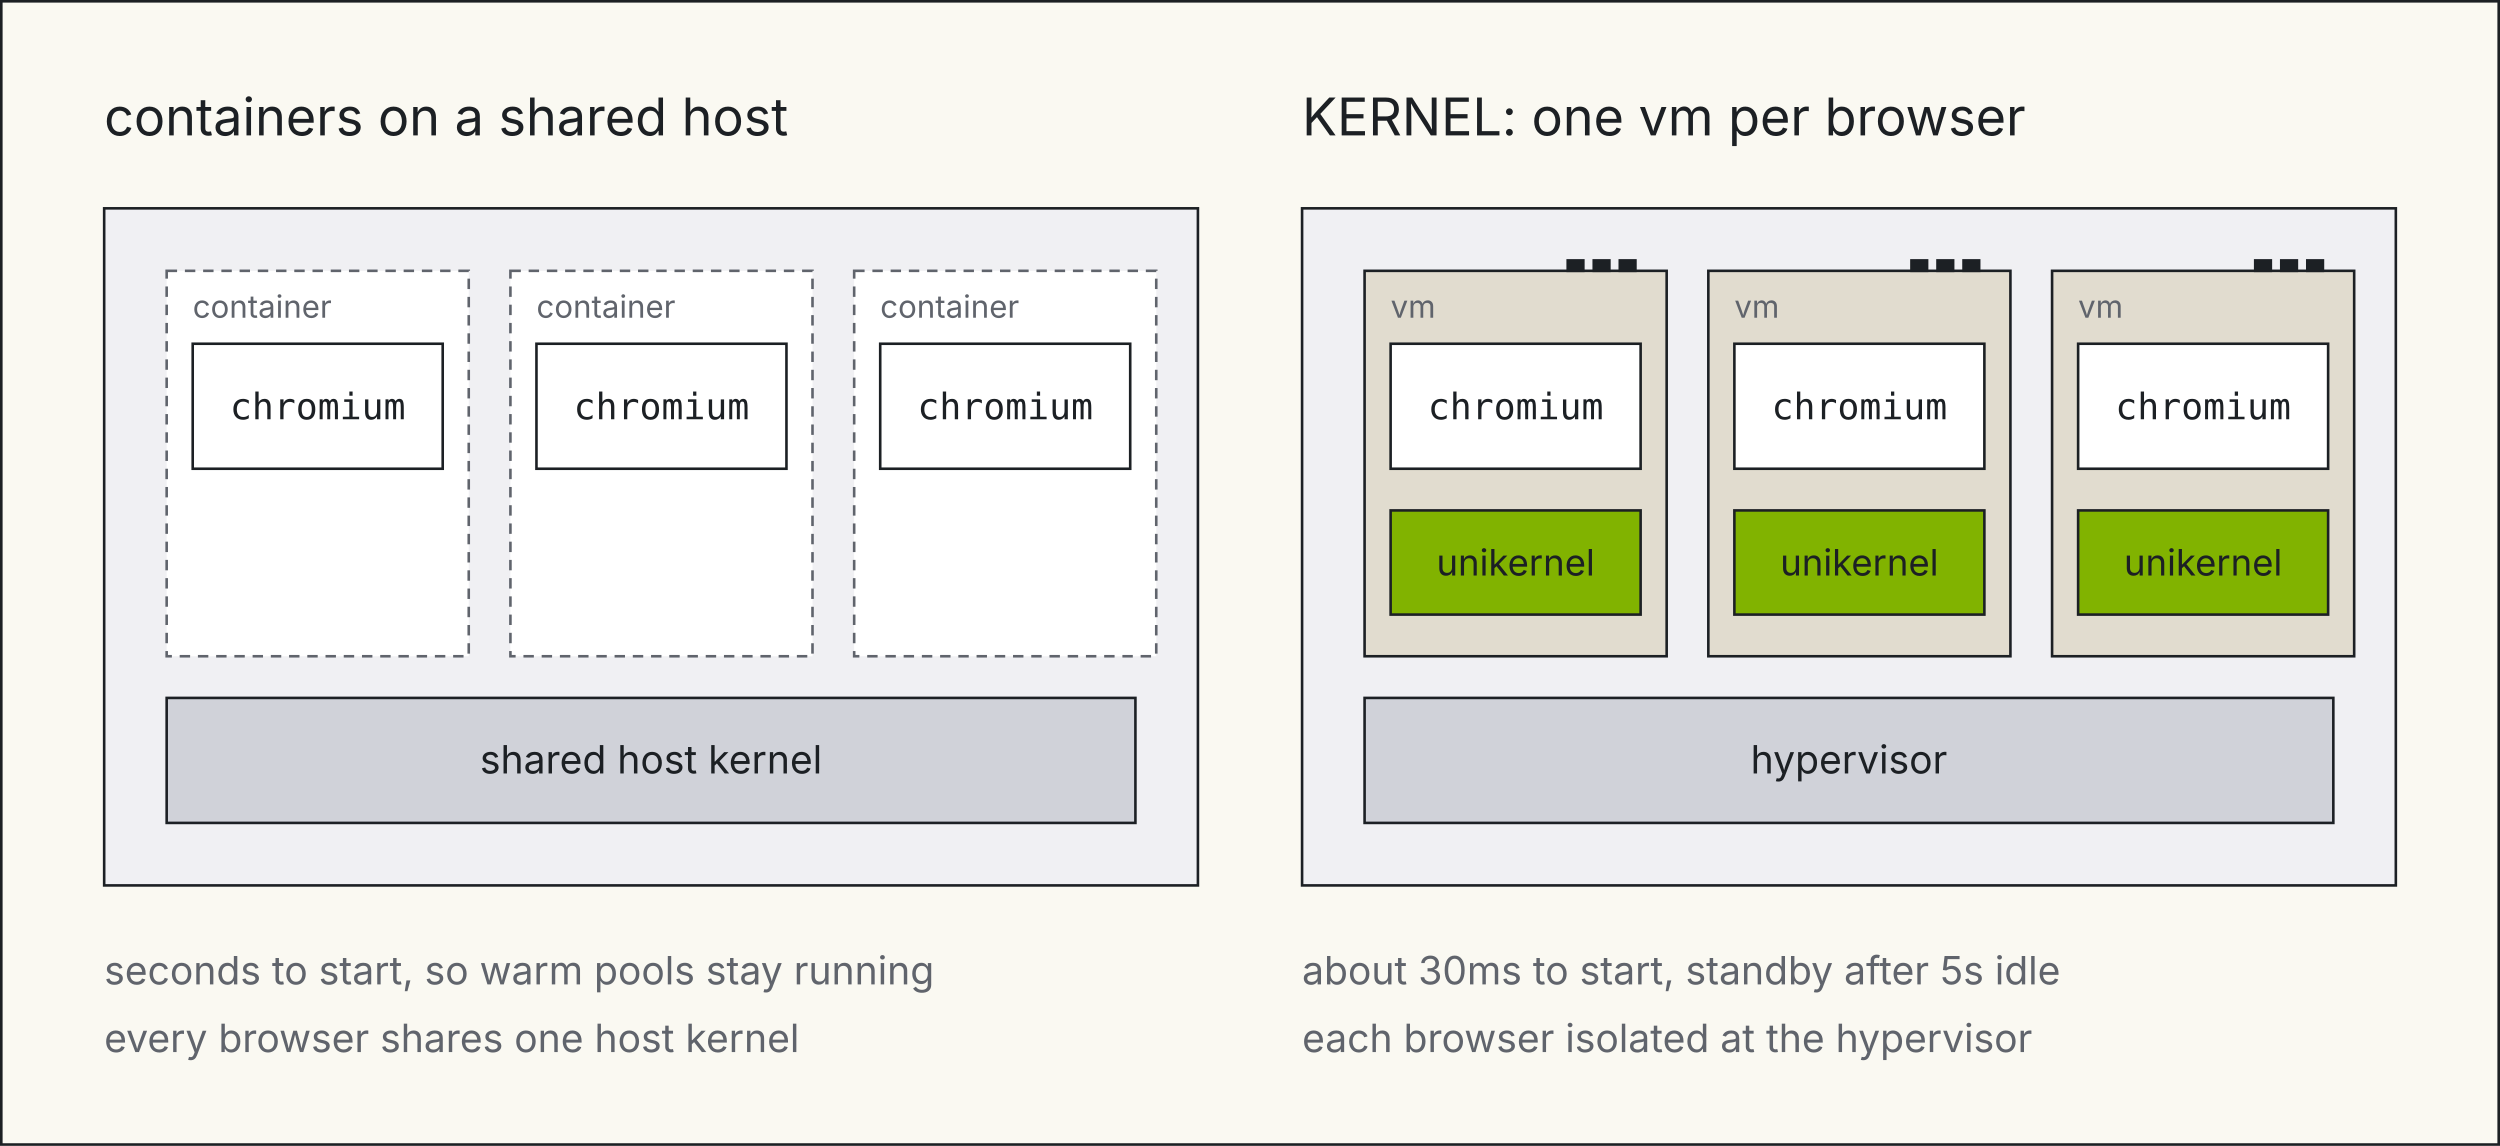
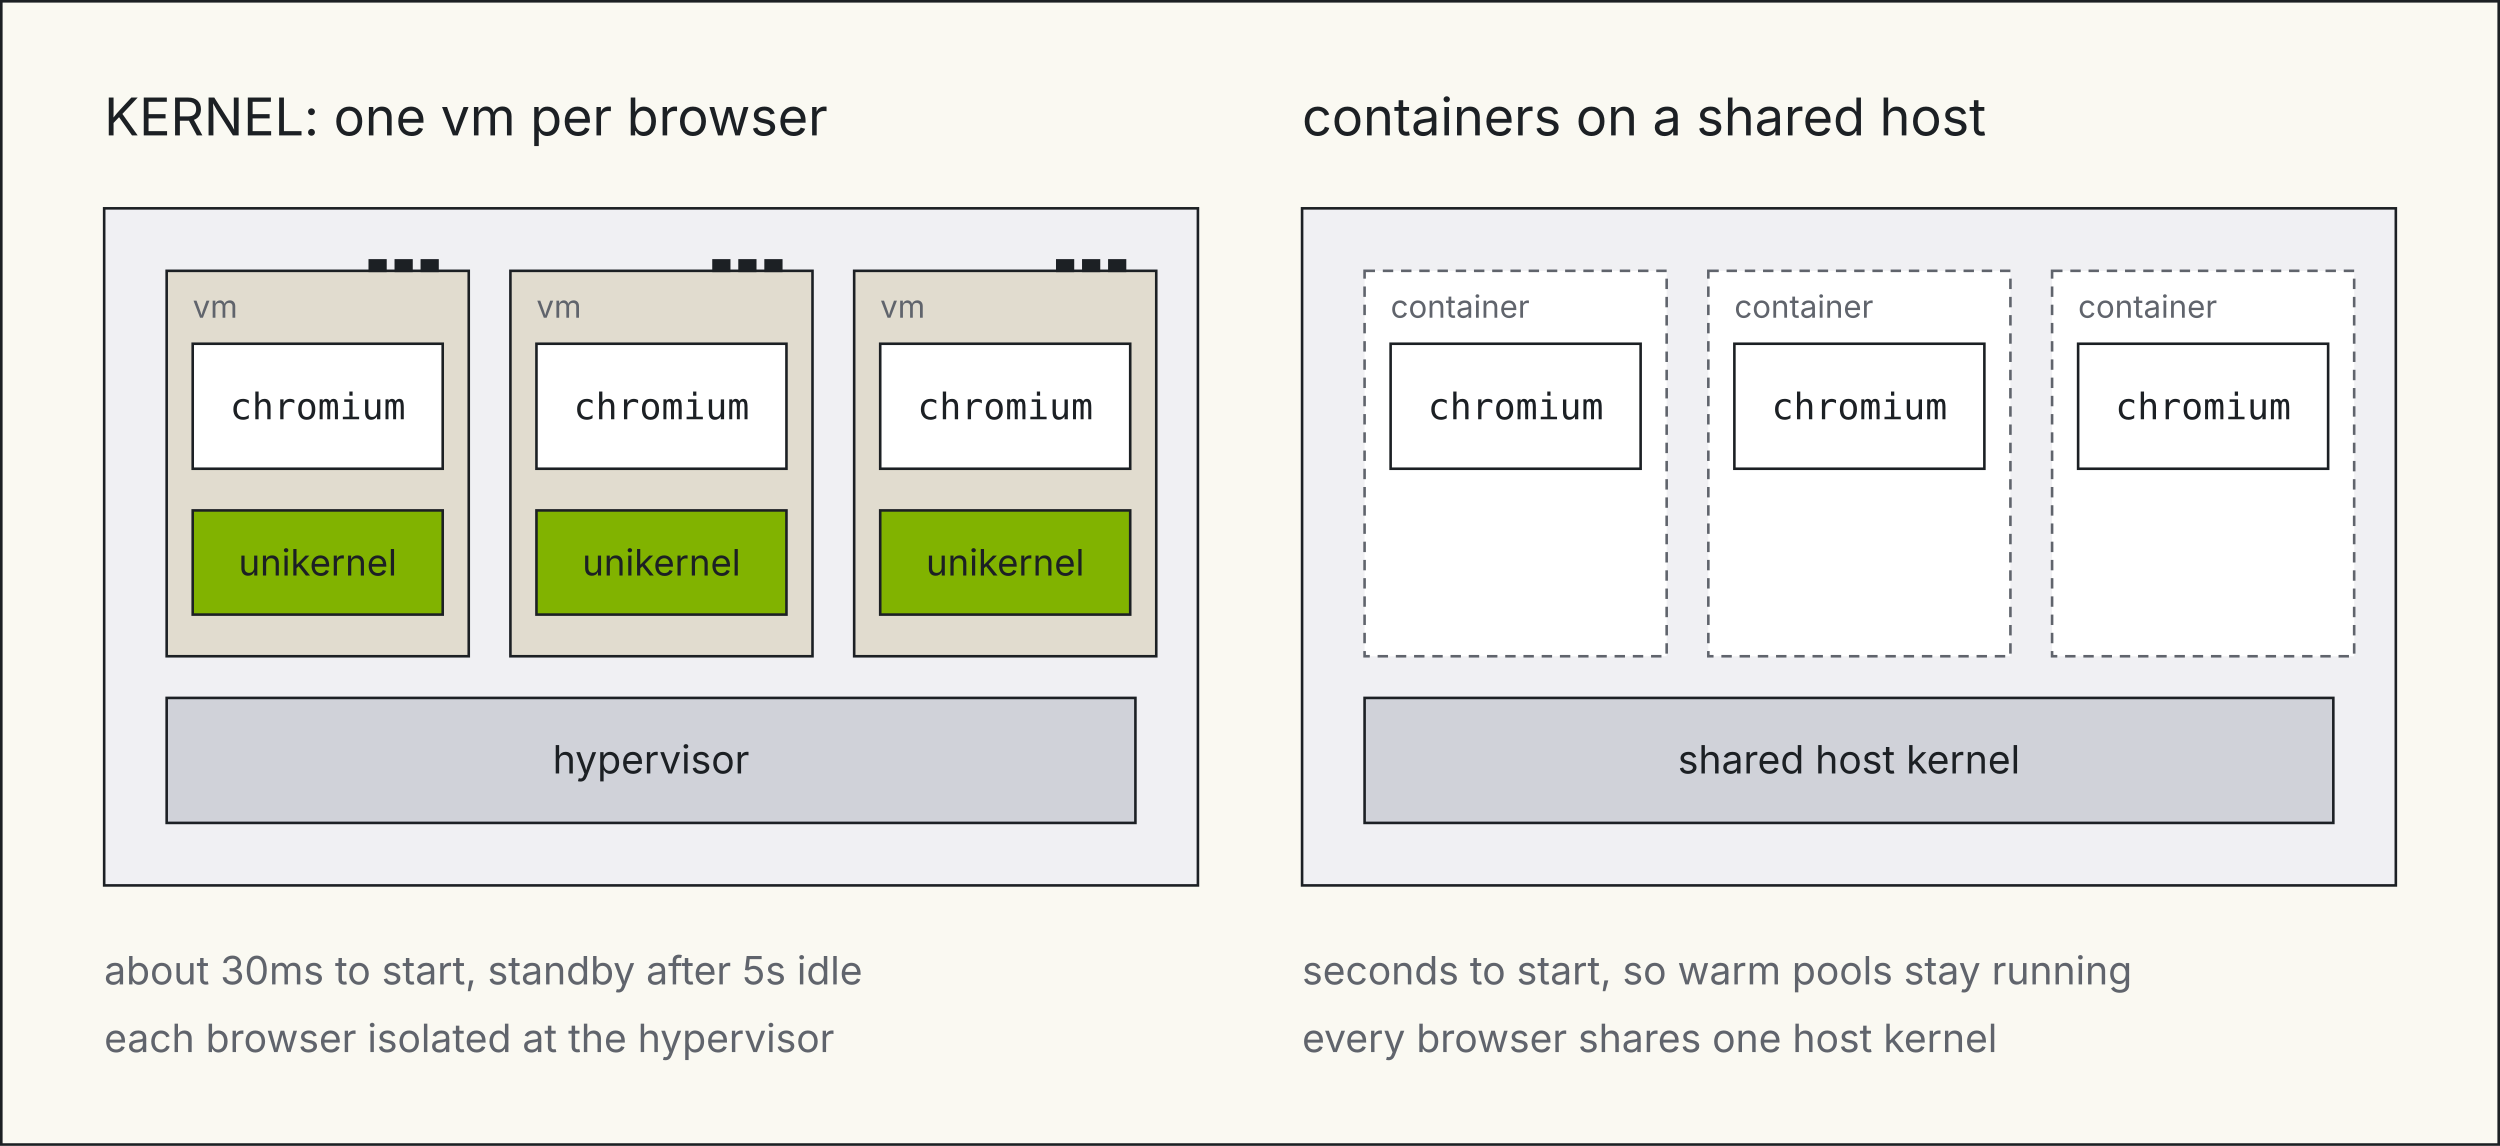
<svg xmlns="http://www.w3.org/2000/svg" width="960" height="440" viewBox="0 0 960 440" font-family="Inter, -apple-system, Segoe UI, Helvetica, Arial, sans-serif">
-   <defs>
-     <marker id="a" viewBox="0 0 10 10" refX="9" refY="5" markerWidth="10" markerHeight="10" markerUnits="userSpaceOnUse" orient="auto">
-       <path d="M0 0 L10 5 L0 10 z" fill="#1c2024" />
-     </marker>
-   </defs>
  <rect x="0.5" y="0.5" width="959" height="439" fill="#faf9f2" stroke="#1c2024" />
-   <text x="40" y="52" font-size="20" fill="#1c2024" text-anchor="start" font-weight="400">containers on a shared host</text>
+   <text x="40" y="52" font-size="20" fill="#1c2024" text-anchor="start" font-weight="400">KERNEL: one vm per browser</text>
  <rect x="40" y="80" width="420" height="260" fill="#f0f0f3" stroke="#1c2024" />
-   <rect x="64" y="104" width="116" height="148" fill="#ffffff" stroke="#60646c" stroke-dasharray="4 3" />
-   <text x="74" y="122" font-size="12" fill="#60646c" text-anchor="start" font-weight="400">container</text>
+   <rect x="64" y="104" width="116" height="148" fill="#e1dccf" stroke="#1c2024" />
+   <rect x="142" y="100" width="6" height="4" fill="#1c2024" stroke="#1c2024" />
+   <rect x="152" y="100" width="6" height="4" fill="#1c2024" stroke="#1c2024" />
+   <rect x="162" y="100" width="6" height="4" fill="#1c2024" stroke="#1c2024" />
+   <text x="74" y="122" font-size="12" fill="#60646c" text-anchor="start" font-weight="400">vm</text>
+   <rect x="74" y="196" width="96" height="40" fill="#81b300" stroke="#1c2024" />
+   <text x="122" y="221" font-size="14" fill="#1c2024" text-anchor="middle" font-weight="400">unikernel</text>
  <rect x="74" y="132" width="96" height="48" fill="#ffffff" stroke="#1c2024" />
  <text x="122" y="161" font-size="14" fill="#1c2024" text-anchor="middle" font-weight="400" font-family="IBM Plex Mono, SFMono-Regular, Menlo, Consolas, monospace">chromium</text>
-   <rect x="196" y="104" width="116" height="148" fill="#ffffff" stroke="#60646c" stroke-dasharray="4 3" />
-   <text x="206" y="122" font-size="12" fill="#60646c" text-anchor="start" font-weight="400">container</text>
+   <rect x="196" y="104" width="116" height="148" fill="#e1dccf" stroke="#1c2024" />
+   <rect x="274" y="100" width="6" height="4" fill="#1c2024" stroke="#1c2024" />
+   <rect x="284" y="100" width="6" height="4" fill="#1c2024" stroke="#1c2024" />
+   <rect x="294" y="100" width="6" height="4" fill="#1c2024" stroke="#1c2024" />
+   <text x="206" y="122" font-size="12" fill="#60646c" text-anchor="start" font-weight="400">vm</text>
+   <rect x="206" y="196" width="96" height="40" fill="#81b300" stroke="#1c2024" />
+   <text x="254" y="221" font-size="14" fill="#1c2024" text-anchor="middle" font-weight="400">unikernel</text>
  <rect x="206" y="132" width="96" height="48" fill="#ffffff" stroke="#1c2024" />
  <text x="254" y="161" font-size="14" fill="#1c2024" text-anchor="middle" font-weight="400" font-family="IBM Plex Mono, SFMono-Regular, Menlo, Consolas, monospace">chromium</text>
-   <rect x="328" y="104" width="116" height="148" fill="#ffffff" stroke="#60646c" stroke-dasharray="4 3" />
-   <text x="338" y="122" font-size="12" fill="#60646c" text-anchor="start" font-weight="400">container</text>
+   <rect x="328" y="104" width="116" height="148" fill="#e1dccf" stroke="#1c2024" />
+   <rect x="406" y="100" width="6" height="4" fill="#1c2024" stroke="#1c2024" />
+   <rect x="416" y="100" width="6" height="4" fill="#1c2024" stroke="#1c2024" />
+   <rect x="426" y="100" width="6" height="4" fill="#1c2024" stroke="#1c2024" />
+   <text x="338" y="122" font-size="12" fill="#60646c" text-anchor="start" font-weight="400">vm</text>
+   <rect x="338" y="196" width="96" height="40" fill="#81b300" stroke="#1c2024" />
+   <text x="386" y="221" font-size="14" fill="#1c2024" text-anchor="middle" font-weight="400">unikernel</text>
  <rect x="338" y="132" width="96" height="48" fill="#ffffff" stroke="#1c2024" />
  <text x="386" y="161" font-size="14" fill="#1c2024" text-anchor="middle" font-weight="400" font-family="IBM Plex Mono, SFMono-Regular, Menlo, Consolas, monospace">chromium</text>
  <rect x="64" y="268" width="372" height="48" fill="#d0d2d9" stroke="#1c2024" />
-   <text x="250" y="297" font-size="15" fill="#1c2024" text-anchor="middle" font-weight="400">shared host kernel</text>
-   <text x="40" y="378" font-size="15" fill="#60646c" text-anchor="start" font-weight="400">seconds to start, so warm pools stay running</text>
-   <text x="40" y="404" font-size="15" fill="#60646c" text-anchor="start" font-weight="400">every browser shares one host kernel</text>
-   <text x="500" y="52" font-size="20" fill="#1c2024" text-anchor="start" font-weight="400">KERNEL: one vm per browser</text>
+   <text x="250" y="297" font-size="15" fill="#1c2024" text-anchor="middle" font-weight="400">hypervisor</text>
+   <text x="40" y="378" font-size="15" fill="#60646c" text-anchor="start" font-weight="400">about 30ms to start, standby after 5s idle</text>
+   <text x="40" y="404" font-size="15" fill="#60646c" text-anchor="start" font-weight="400">each browser isolated at the hypervisor</text>
+   <text x="500" y="52" font-size="20" fill="#1c2024" text-anchor="start" font-weight="400">containers on a shared host</text>
  <rect x="500" y="80" width="420" height="260" fill="#f0f0f3" stroke="#1c2024" />
-   <rect x="524" y="104" width="116" height="148" fill="#e1dccf" stroke="#1c2024" />
-   <rect x="602" y="100" width="6" height="4" fill="#1c2024" stroke="#1c2024" />
-   <rect x="612" y="100" width="6" height="4" fill="#1c2024" stroke="#1c2024" />
-   <rect x="622" y="100" width="6" height="4" fill="#1c2024" stroke="#1c2024" />
-   <text x="534" y="122" font-size="12" fill="#60646c" text-anchor="start" font-weight="400">vm</text>
-   <rect x="534" y="196" width="96" height="40" fill="#81b300" stroke="#1c2024" />
-   <text x="582" y="221" font-size="14" fill="#1c2024" text-anchor="middle" font-weight="400">unikernel</text>
+   <rect x="524" y="104" width="116" height="148" fill="#ffffff" stroke="#60646c" stroke-dasharray="4 3" />
+   <text x="534" y="122" font-size="12" fill="#60646c" text-anchor="start" font-weight="400">container</text>
  <rect x="534" y="132" width="96" height="48" fill="#ffffff" stroke="#1c2024" />
  <text x="582" y="161" font-size="14" fill="#1c2024" text-anchor="middle" font-weight="400" font-family="IBM Plex Mono, SFMono-Regular, Menlo, Consolas, monospace">chromium</text>
-   <rect x="656" y="104" width="116" height="148" fill="#e1dccf" stroke="#1c2024" />
-   <rect x="734" y="100" width="6" height="4" fill="#1c2024" stroke="#1c2024" />
-   <rect x="744" y="100" width="6" height="4" fill="#1c2024" stroke="#1c2024" />
-   <rect x="754" y="100" width="6" height="4" fill="#1c2024" stroke="#1c2024" />
-   <text x="666" y="122" font-size="12" fill="#60646c" text-anchor="start" font-weight="400">vm</text>
-   <rect x="666" y="196" width="96" height="40" fill="#81b300" stroke="#1c2024" />
-   <text x="714" y="221" font-size="14" fill="#1c2024" text-anchor="middle" font-weight="400">unikernel</text>
+   <rect x="656" y="104" width="116" height="148" fill="#ffffff" stroke="#60646c" stroke-dasharray="4 3" />
+   <text x="666" y="122" font-size="12" fill="#60646c" text-anchor="start" font-weight="400">container</text>
  <rect x="666" y="132" width="96" height="48" fill="#ffffff" stroke="#1c2024" />
  <text x="714" y="161" font-size="14" fill="#1c2024" text-anchor="middle" font-weight="400" font-family="IBM Plex Mono, SFMono-Regular, Menlo, Consolas, monospace">chromium</text>
-   <rect x="788" y="104" width="116" height="148" fill="#e1dccf" stroke="#1c2024" />
-   <rect x="866" y="100" width="6" height="4" fill="#1c2024" stroke="#1c2024" />
-   <rect x="876" y="100" width="6" height="4" fill="#1c2024" stroke="#1c2024" />
-   <rect x="886" y="100" width="6" height="4" fill="#1c2024" stroke="#1c2024" />
-   <text x="798" y="122" font-size="12" fill="#60646c" text-anchor="start" font-weight="400">vm</text>
-   <rect x="798" y="196" width="96" height="40" fill="#81b300" stroke="#1c2024" />
-   <text x="846" y="221" font-size="14" fill="#1c2024" text-anchor="middle" font-weight="400">unikernel</text>
+   <rect x="788" y="104" width="116" height="148" fill="#ffffff" stroke="#60646c" stroke-dasharray="4 3" />
+   <text x="798" y="122" font-size="12" fill="#60646c" text-anchor="start" font-weight="400">container</text>
  <rect x="798" y="132" width="96" height="48" fill="#ffffff" stroke="#1c2024" />
  <text x="846" y="161" font-size="14" fill="#1c2024" text-anchor="middle" font-weight="400" font-family="IBM Plex Mono, SFMono-Regular, Menlo, Consolas, monospace">chromium</text>
  <rect x="524" y="268" width="372" height="48" fill="#d0d2d9" stroke="#1c2024" />
-   <text x="710" y="297" font-size="15" fill="#1c2024" text-anchor="middle" font-weight="400">hypervisor</text>
-   <text x="500" y="378" font-size="15" fill="#60646c" text-anchor="start" font-weight="400">about 30ms to start, standby after 5s idle</text>
-   <text x="500" y="404" font-size="15" fill="#60646c" text-anchor="start" font-weight="400">each browser isolated at the hypervisor</text>
+   <text x="710" y="297" font-size="15" fill="#1c2024" text-anchor="middle" font-weight="400">shared host kernel</text>
+   <text x="500" y="378" font-size="15" fill="#60646c" text-anchor="start" font-weight="400">seconds to start, so warm pools stay running</text>
+   <text x="500" y="404" font-size="15" fill="#60646c" text-anchor="start" font-weight="400">every browser shares one host kernel</text>
</svg>
